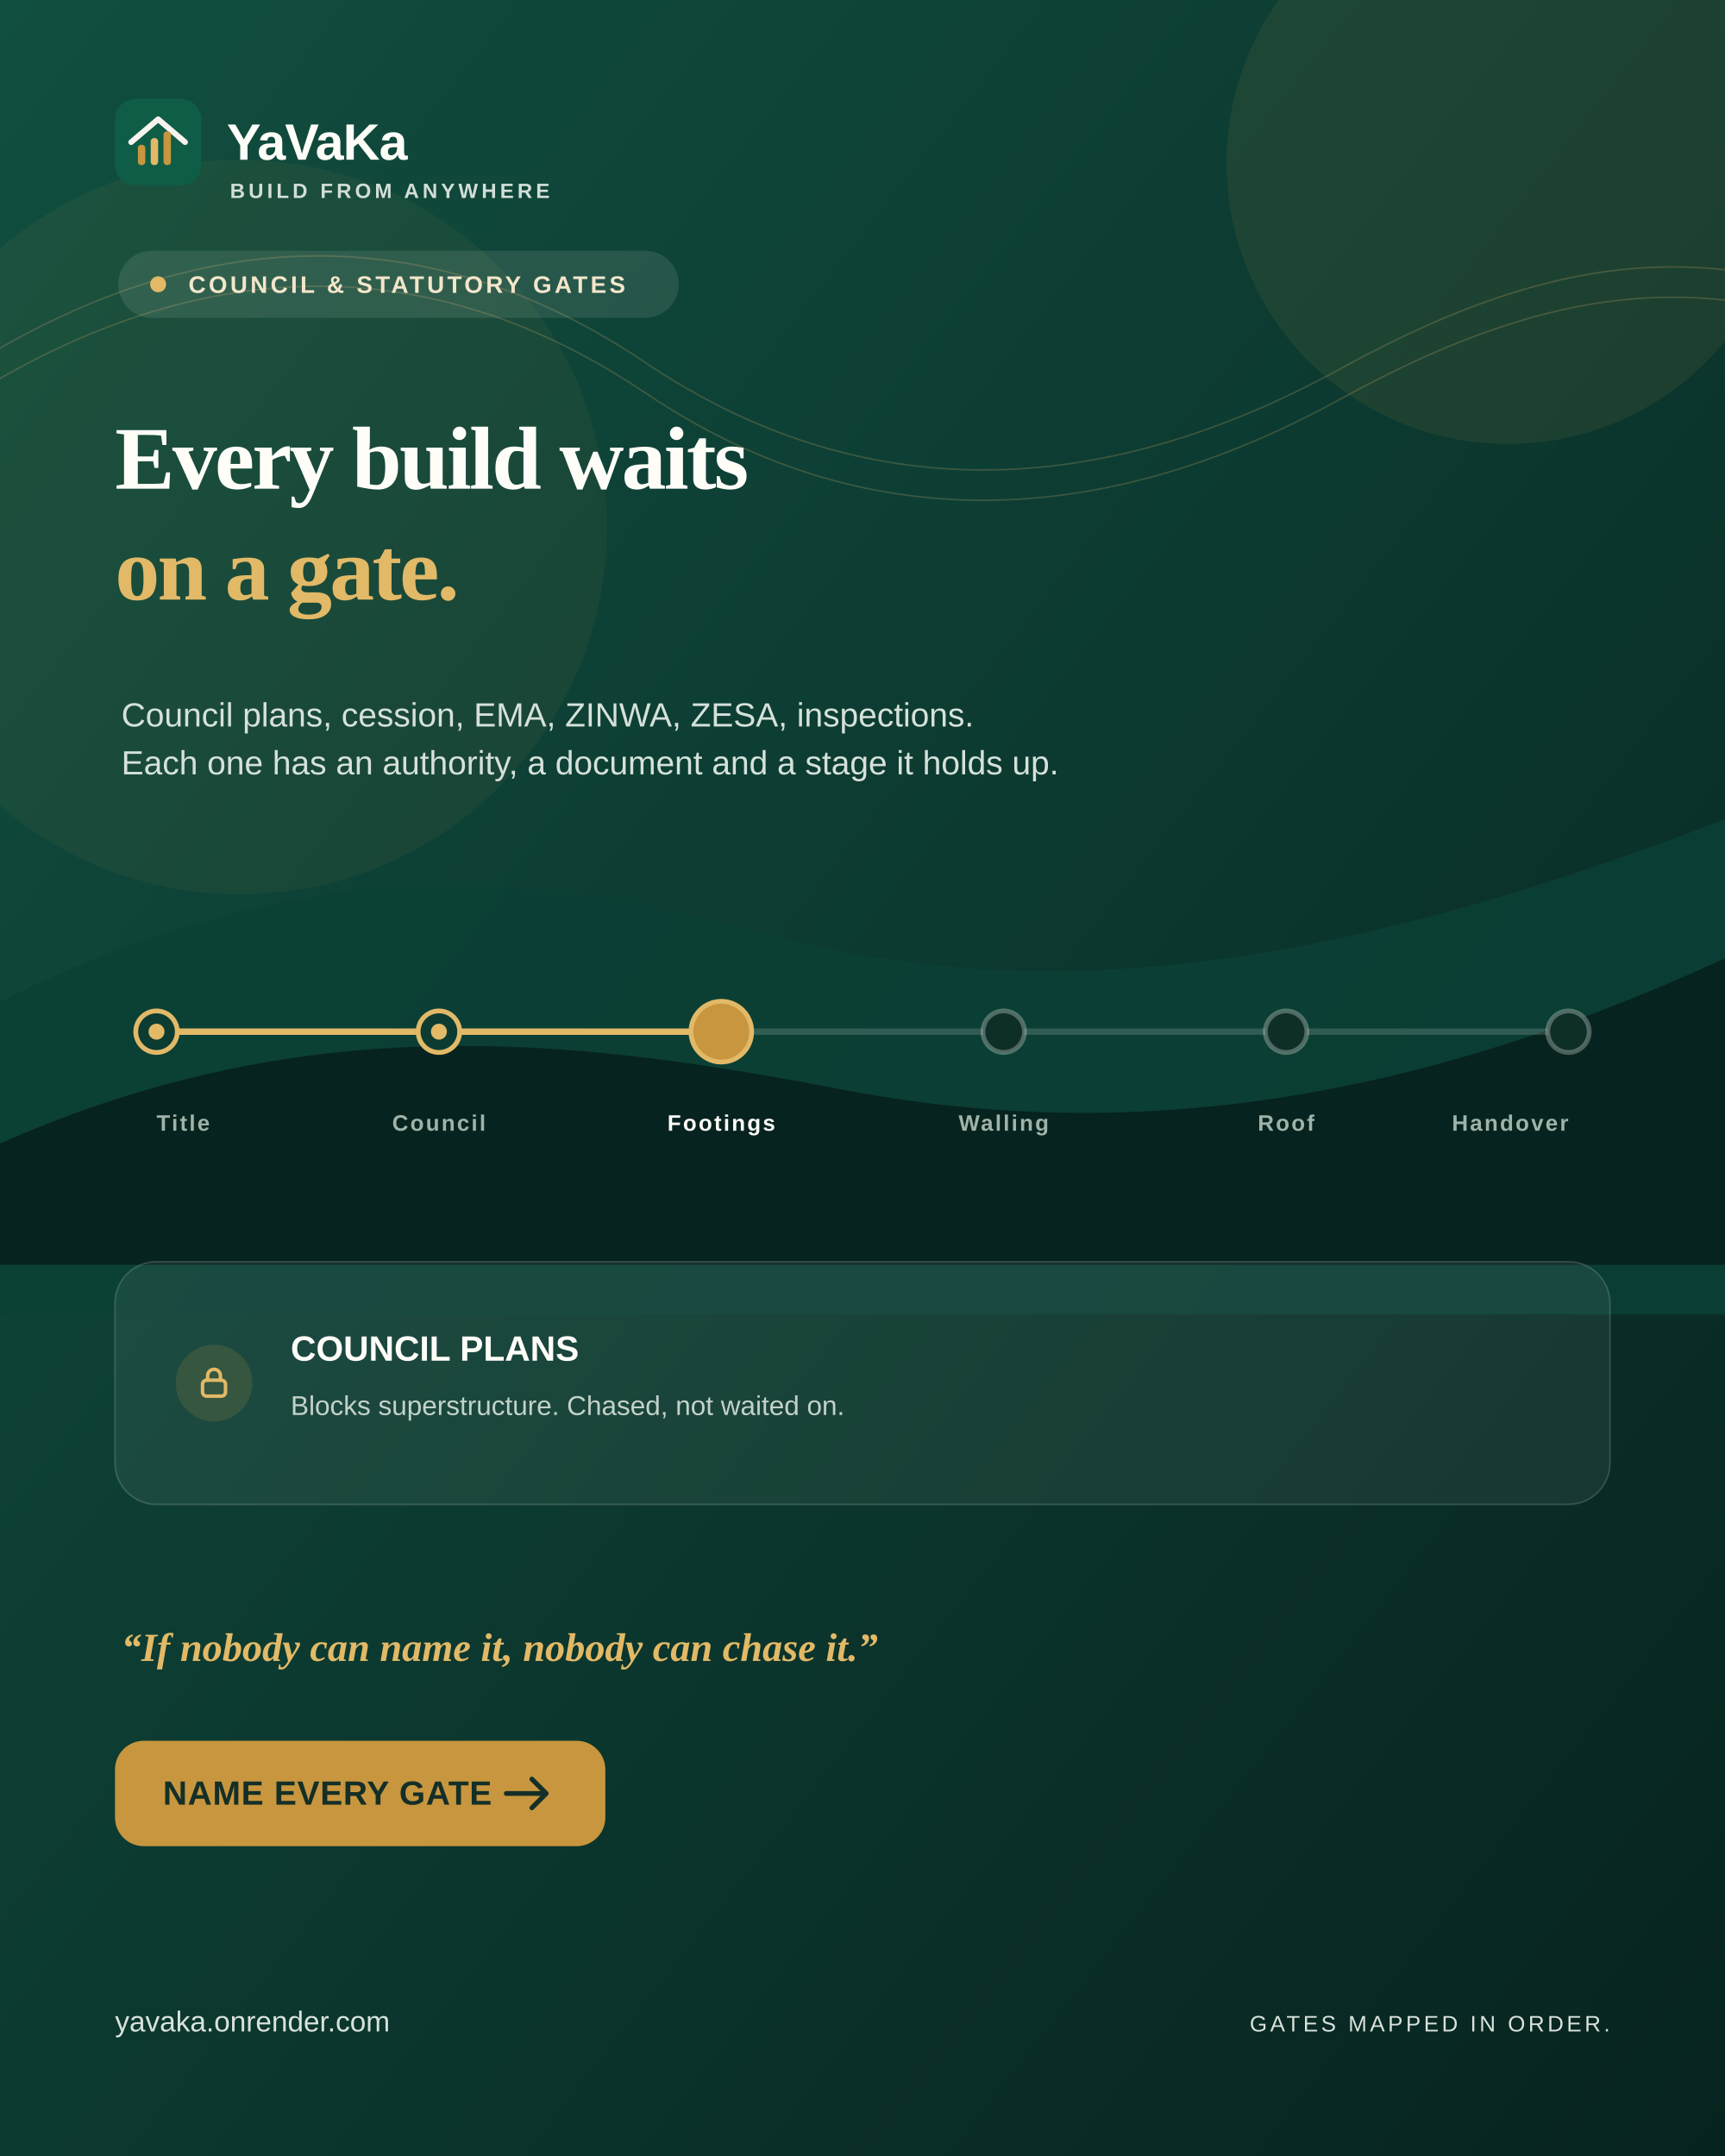
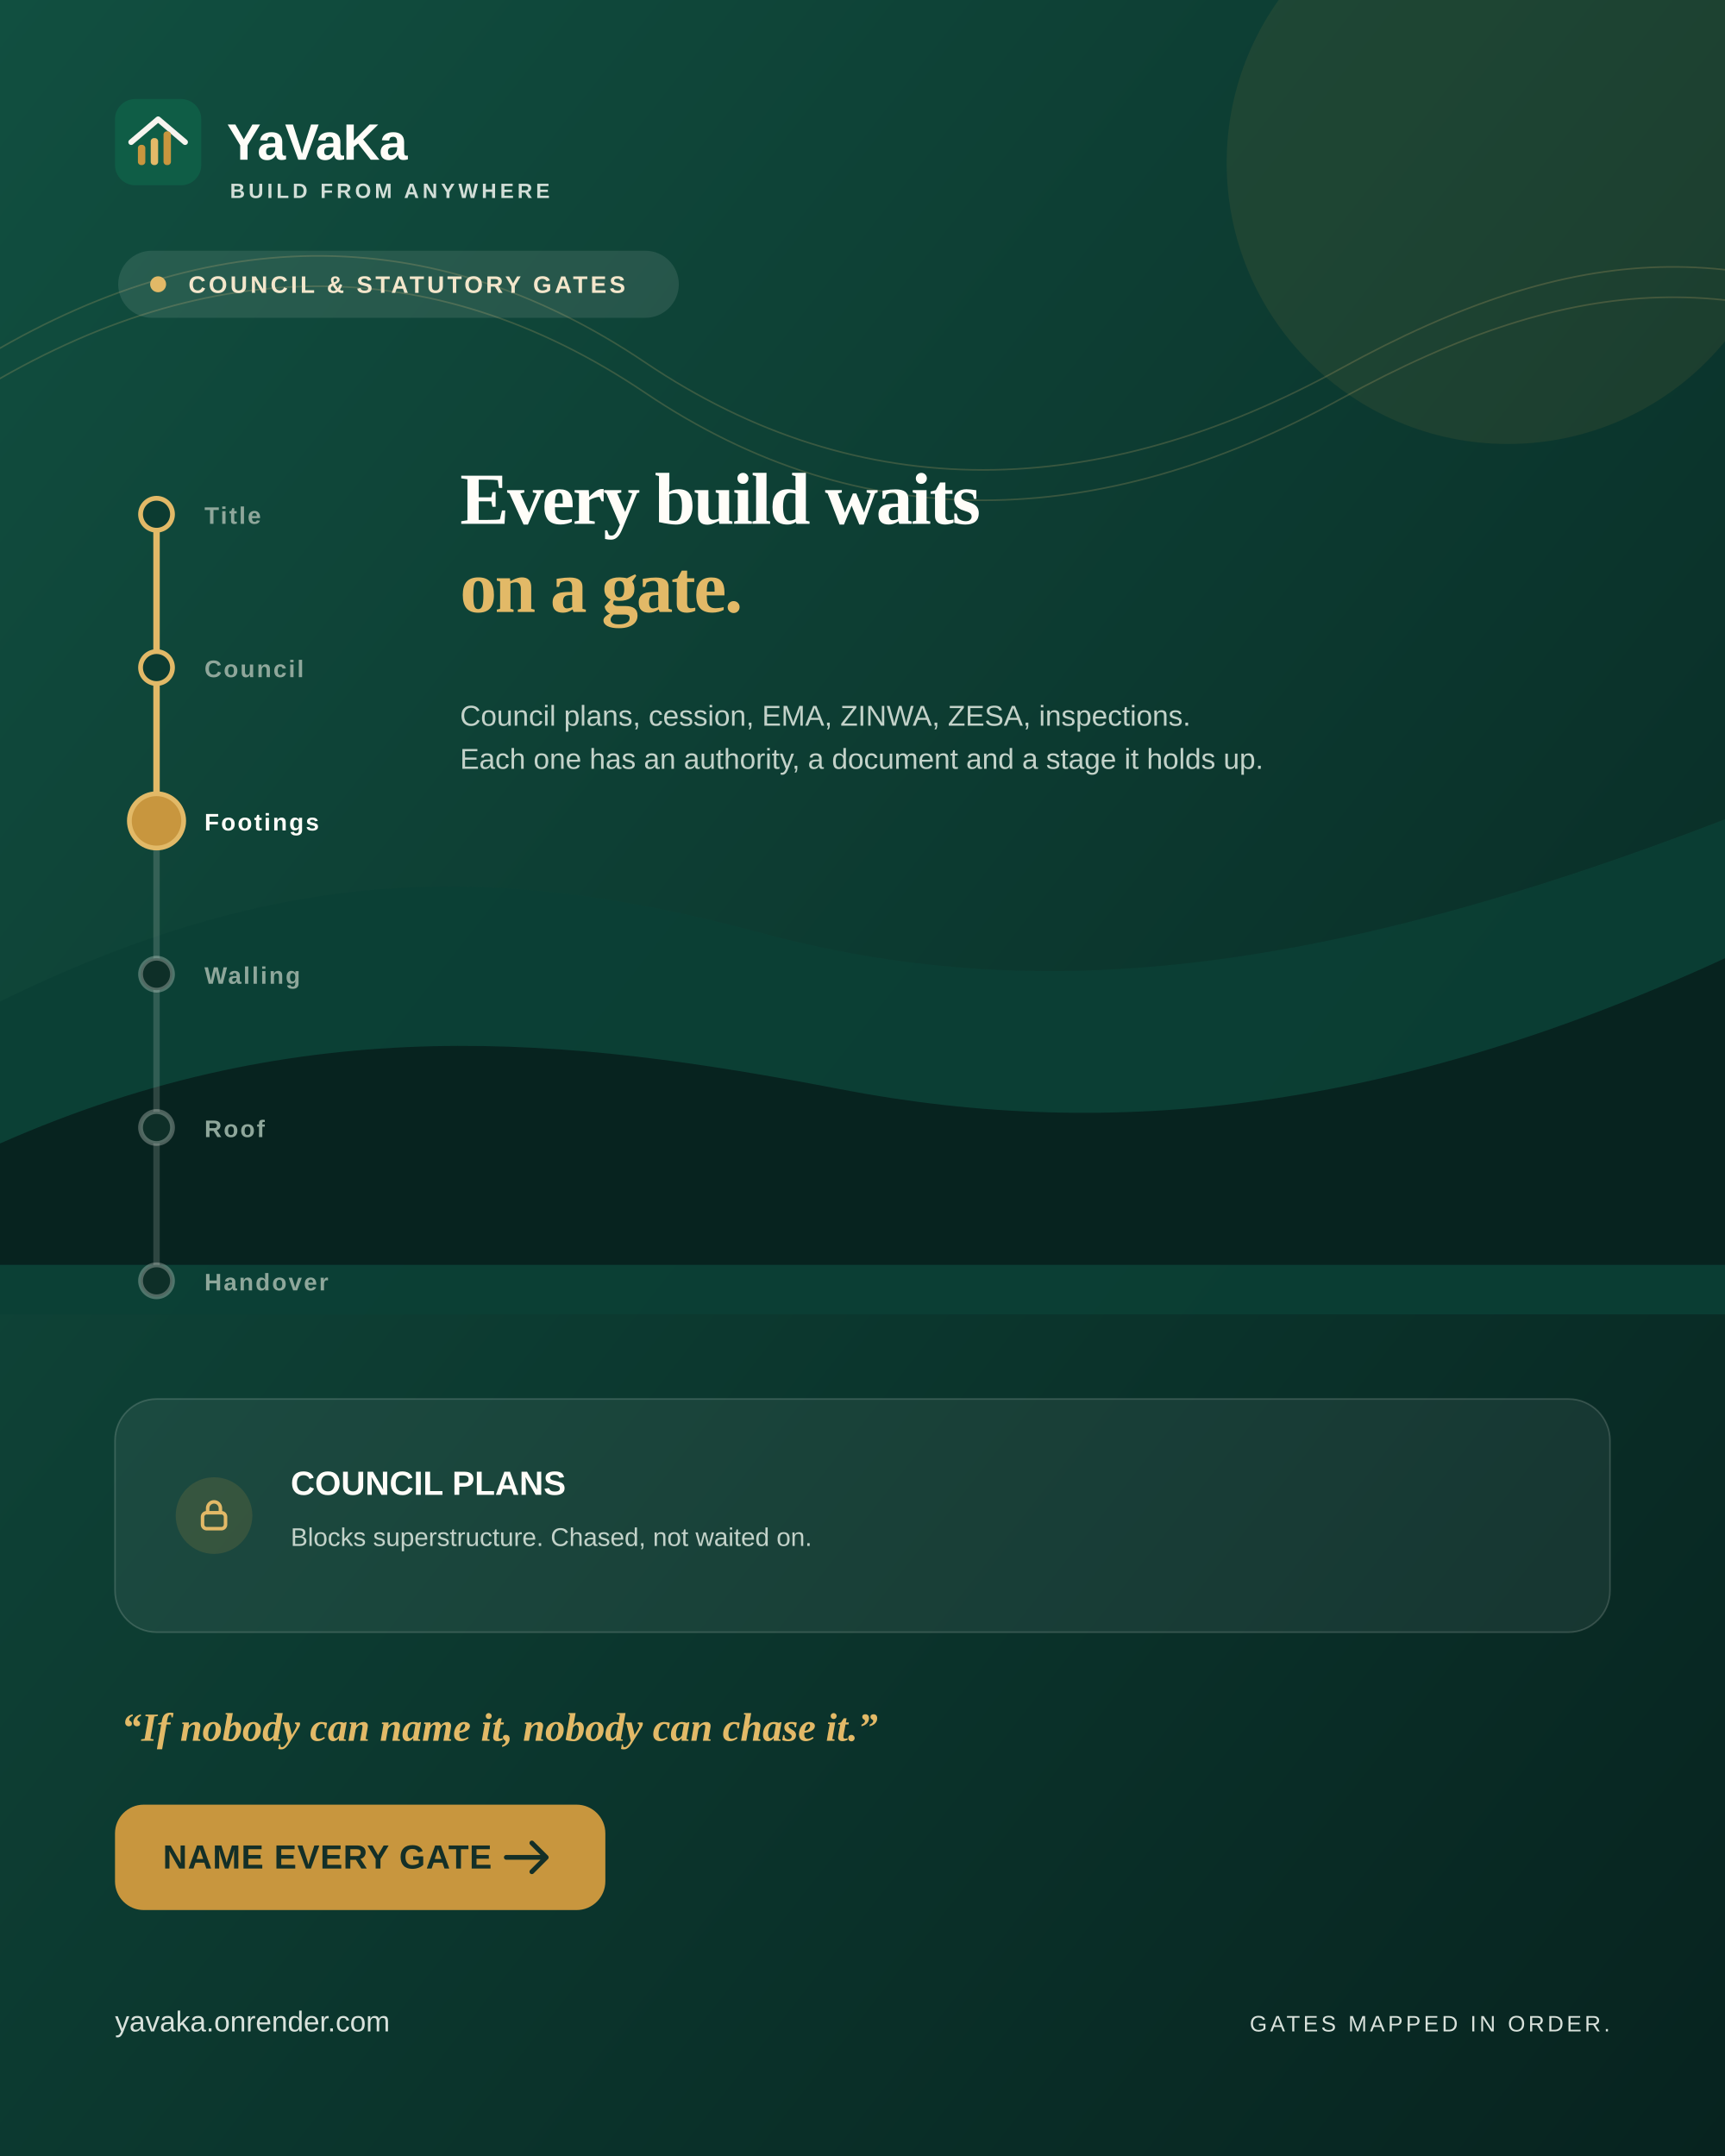
<svg xmlns="http://www.w3.org/2000/svg" width="1080" height="1350" viewBox="0 0 1080 1350" role="img" aria-labelledby="title desc">
  <defs>
    <linearGradient id="sky" x1="0" y1="0" x2="1" y2="1">
      <stop offset="0" stop-color="#114f40" />
      <stop offset="1" stop-color="#07231f" />
    </linearGradient>
    <linearGradient id="paper" x1="0" y1="0" x2="1" y2="1">
      <stop offset="0" stop-color="#fbf8f1" />
      <stop offset="1" stop-color="#ece6da" />
    </linearGradient>
    <filter id="shadow" x="-20%" y="-20%" width="140%" height="150%">
      <feDropShadow dx="0" dy="18" stdDeviation="18" flood-color="#16372d" flood-opacity=".15" />
    </filter>
  </defs>
  <rect x="0" y="0" width="1080" height="1350" fill="url(#sky)" />
  <circle cx="944" cy="102" r="176" fill="#c8963e" opacity=".09" />
  <path d="M0 627c172-84 305-89 476-43s347 28 604-71v310H0Z" fill="#0b4035" opacity=".85" />
  <path d="M0 716c190-84 355-67 526-34s348 13 554-82v192H0Z" fill="#07231f" />
  <g fill="none" stroke="#d8b36d" stroke-opacity=".22">
    <path d="M-20 230c145-91 289-94 424-3s284 87 435 4 253-82 387-15" />
    <path d="M-20 249c145-91 289-94 424-3s284 87 435 4 253-82 387-15" />
  </g>
-   <circle cx="150" cy="330" r="230" fill="#c8963e" opacity=".06" />
  <rect x="72" y="62" width="54" height="54" rx="12.66" fill="#0F5D46" />
  <path d="M82.12 89.0 L99.0 74.66 L115.88 89.0" fill="none" stroke="#F7F4EF" stroke-width="3.54" stroke-linecap="round" stroke-linejoin="round" />
  <rect x="86.34" y="90.69" width="4.64" height="12.66" rx="2.02" fill="#C8963E" />
  <rect x="94.36" y="86.47" width="4.64" height="16.88" rx="2.02" fill="#E3B968" />
  <rect x="102.38" y="82.25" width="4.64" height="21.09" rx="2.02" fill="#C8963E" />
  <text x="142" y="100" fill="#fffdf8" font-family="Arial, Helvetica, sans-serif" font-size="32" font-weight="700" letter-spacing="-0.5">YaVaKa</text>
  <text x="144" y="124" fill="#d2ded7" font-family="Arial, Helvetica, sans-serif" font-size="13" font-weight="700" letter-spacing="2.2">BUILD FROM ANYWHERE</text>
  <rect x="74" y="157" width="351" height="42" rx="21.0" fill="#fffdf8" opacity="0.1" />
  <circle cx="99" cy="178.0" r="5" fill="#e2b967" />
  <text x="118" y="183.4" fill="#f3e6cb" font-family="Arial, Helvetica, sans-serif" font-size="15" font-weight="700" letter-spacing="1.8">COUNCIL &amp; STATUTORY GATES</text>
-   <text x="72" y="306" fill="#fffdf8" font-family="Georgia, 'Times New Roman', serif" font-size="56" font-weight="700" letter-spacing="-1.456">Every build waits</text>
-   <text x="72" y="375.44" fill="#e2b967" font-family="Georgia, 'Times New Roman', serif" font-size="56" font-weight="700" letter-spacing="-1.456">on a gate.</text>
-   <text x="76" y="454.88" fill="#d5e1da" font-family="Arial, Helvetica, sans-serif" font-size="21" font-weight="400">Council plans, cession, EMA, ZINWA, ZESA, inspections.</text>
-   <text x="76" y="484.88" fill="#d5e1da" font-family="Arial, Helvetica, sans-serif" font-size="21" font-weight="400">Each one has an authority, a document and a stage it holds up.</text>
-   <path d="M98 646h884" stroke="#fffdf8" stroke-opacity=".16" stroke-width="4" />
-   <path d="M98 646h353.6" stroke="#e2b967" stroke-width="4" />
-   <circle cx="98.0" cy="646" r="13" fill="#0c3b31" stroke="#e2b967" stroke-opacity="1" stroke-width="3" />
-   <circle cx="98.0" cy="646" r="5" fill="#e2b967" />
-   <text x="98.0" y="708" fill="#9fb3a8" font-family="Arial, Helvetica, sans-serif" font-size="14" font-weight="700" letter-spacing="1.2">Title</text>
-   <circle cx="274.8" cy="646" r="13" fill="#0c3b31" stroke="#e2b967" stroke-opacity="1" stroke-width="3" />
-   <circle cx="274.8" cy="646" r="5" fill="#e2b967" />
-   <text x="274.8" y="708" fill="#9fb3a8" font-family="Arial, Helvetica, sans-serif" font-size="14" font-weight="700" letter-spacing="1.2" text-anchor="middle">Council</text>
-   <circle cx="451.6" cy="646" r="19" fill="#c8963e" stroke="#e2b967" stroke-opacity="1" stroke-width="3" />
-   <text x="451.6" y="708" fill="#fffdf8" font-family="Arial, Helvetica, sans-serif" font-size="14" font-weight="700" letter-spacing="1.2" text-anchor="middle">Footings</text>
-   <circle cx="628.4" cy="646" r="13" fill="#0e2f28" stroke="#fffdf8" stroke-opacity="0.28" stroke-width="3" />
-   <text x="628.4" y="708" fill="#9fb3a8" font-family="Arial, Helvetica, sans-serif" font-size="14" font-weight="700" letter-spacing="1.2" text-anchor="middle">Walling</text>
-   <circle cx="805.2" cy="646" r="13" fill="#0e2f28" stroke="#fffdf8" stroke-opacity="0.28" stroke-width="3" />
-   <text x="805.2" y="708" fill="#9fb3a8" font-family="Arial, Helvetica, sans-serif" font-size="14" font-weight="700" letter-spacing="1.2" text-anchor="middle">Roof</text>
-   <circle cx="982.0" cy="646" r="13" fill="#0e2f28" stroke="#fffdf8" stroke-opacity="0.28" stroke-width="3" />
-   <text x="982.0" y="708" fill="#9fb3a8" font-family="Arial, Helvetica, sans-serif" font-size="14" font-weight="700" letter-spacing="1.2" text-anchor="end">Handover</text>
-   <rect x="72" y="790" width="936" height="152" rx="26" fill="#ffffff" opacity="0.06" />
-   <rect x="72" y="790" width="936" height="152" rx="26" fill="none" stroke="#fffdf8" stroke-width="1" opacity="0.16" />
-   <circle cx="134" cy="866" r="24" fill="#c8963e" opacity=".16" />
-   <g transform="translate(122 854)" fill="none" stroke="#e2b967" stroke-width="2.2" stroke-linecap="round" stroke-linejoin="round">
+   <path d="M98 322v480" stroke="#fffdf8" stroke-opacity=".16" stroke-width="4" />
+   <path d="M98 322v192" stroke="#e2b967" stroke-width="4" />
+   <circle cx="98" cy="322" r="10" fill="#0c3b31" stroke="#e2b967" stroke-opacity="1" stroke-width="3" />
+   <text x="128" y="328" fill="#8fa79b" font-family="Arial, Helvetica, sans-serif" font-size="15" font-weight="700" letter-spacing="1.2">Title</text>
+   <circle cx="98" cy="418" r="10" fill="#0c3b31" stroke="#e2b967" stroke-opacity="1" stroke-width="3" />
+   <text x="128" y="424" fill="#8fa79b" font-family="Arial, Helvetica, sans-serif" font-size="15" font-weight="700" letter-spacing="1.2">Council</text>
+   <circle cx="98" cy="514" r="17" fill="#c8963e" stroke="#e2b967" stroke-opacity="1" stroke-width="3" />
+   <text x="128" y="520" fill="#fffdf8" font-family="Arial, Helvetica, sans-serif" font-size="15" font-weight="700" letter-spacing="1.2">Footings</text>
+   <circle cx="98" cy="610" r="10" fill="#0e2f28" stroke="#fffdf8" stroke-opacity="0.28" stroke-width="3" />
+   <text x="128" y="616" fill="#8fa79b" font-family="Arial, Helvetica, sans-serif" font-size="15" font-weight="700" letter-spacing="1.2">Walling</text>
+   <circle cx="98" cy="706" r="10" fill="#0e2f28" stroke="#fffdf8" stroke-opacity="0.28" stroke-width="3" />
+   <text x="128" y="712" fill="#8fa79b" font-family="Arial, Helvetica, sans-serif" font-size="15" font-weight="700" letter-spacing="1.2">Roof</text>
+   <circle cx="98" cy="802" r="10" fill="#0e2f28" stroke="#fffdf8" stroke-opacity="0.28" stroke-width="3" />
+   <text x="128" y="808" fill="#8fa79b" font-family="Arial, Helvetica, sans-serif" font-size="15" font-weight="700" letter-spacing="1.2">Handover</text>
+   <text x="288" y="328" fill="#fffdf8" font-family="Georgia, 'Times New Roman', serif" font-size="46" font-weight="700" letter-spacing="-1.196">Every build waits</text>
+   <text x="288" y="383.2" fill="#e2b967" font-family="Georgia, 'Times New Roman', serif" font-size="46" font-weight="700" letter-spacing="-1.196">on a gate.</text>
+   <text x="288" y="454.4" fill="#c3d2c9" font-family="Arial, Helvetica, sans-serif" font-size="18" font-weight="400">Council plans, cession, EMA, ZINWA, ZESA, inspections.</text>
+   <text x="288" y="481.4" fill="#c3d2c9" font-family="Arial, Helvetica, sans-serif" font-size="18" font-weight="400">Each one has an authority, a document and a stage it holds up.</text>
+   <rect x="72" y="876" width="936" height="146" rx="26" fill="#ffffff" opacity="0.06" />
+   <rect x="72" y="876" width="936" height="146" rx="26" fill="none" stroke="#fffdf8" stroke-width="1" opacity="0.16" />
+   <circle cx="134" cy="949" r="24" fill="#c8963e" opacity=".16" />
+   <g transform="translate(122 937)" fill="none" stroke="#e2b967" stroke-width="2.2" stroke-linecap="round" stroke-linejoin="round">
    <rect x="4.8" y="10.2" width="14.4" height="10" rx="2.6" />
    <path d="M8 10.2V7.4a4 4 0 0 1 8 0v2.8" />
  </g>
-   <text x="182" y="852" fill="#fffdf8" font-family="Arial, Helvetica, sans-serif" font-size="22" font-weight="700">COUNCIL PLANS</text>
-   <text x="182" y="886" fill="#c3d2c9" font-family="Arial, Helvetica, sans-serif" font-size="17" font-weight="400">Blocks superstructure. Chased, not waited on.</text>
-   <text x="76" y="1040" fill="#e2b967" font-family="Georgia, 'Times New Roman', serif" font-size="25" font-weight="700" font-style="italic">“If nobody can name it, nobody can chase it.”</text>
-   <rect x="72" y="1090" width="307" height="66" rx="18" fill="#c8963e" />
-   <text x="102" y="1130.0" fill="#142f27" font-family="Arial, Helvetica, sans-serif" font-size="21" font-weight="700" letter-spacing="0.4">NAME EVERY GATE</text>
-   <path d="M317 1123.0h25m-9-9 9 9-9 9" fill="none" stroke="#142f27" stroke-width="3" stroke-linecap="round" stroke-linejoin="round" />
+   <text x="182" y="936" fill="#fffdf8" font-family="Arial, Helvetica, sans-serif" font-size="21" font-weight="700">COUNCIL PLANS</text>
+   <text x="182" y="968" fill="#c3d2c9" font-family="Arial, Helvetica, sans-serif" font-size="16" font-weight="400">Blocks superstructure. Chased, not waited on.</text>
+   <text x="76" y="1090" fill="#e2b967" font-family="Georgia, 'Times New Roman', serif" font-size="25" font-weight="700" font-style="italic">“If nobody can name it, nobody can chase it.”</text>
+   <rect x="72" y="1130" width="307" height="66" rx="18" fill="#c8963e" />
+   <text x="102" y="1170.0" fill="#142f27" font-family="Arial, Helvetica, sans-serif" font-size="21" font-weight="700" letter-spacing="0.4">NAME EVERY GATE</text>
+   <path d="M317 1163.0h25m-9-9 9 9-9 9" fill="none" stroke="#142f27" stroke-width="3" stroke-linecap="round" stroke-linejoin="round" />
  <text x="72" y="1272" fill="#d9e2dc" font-family="Arial, Helvetica, sans-serif" font-size="18" font-weight="400">yavaka.onrender.com</text>
  <text x="1008" y="1272" fill="#d9e2dc" font-family="Arial, Helvetica, sans-serif" font-size="14" font-weight="400" letter-spacing="1.9" text-anchor="end">GATES MAPPED IN ORDER.</text>
</svg>
